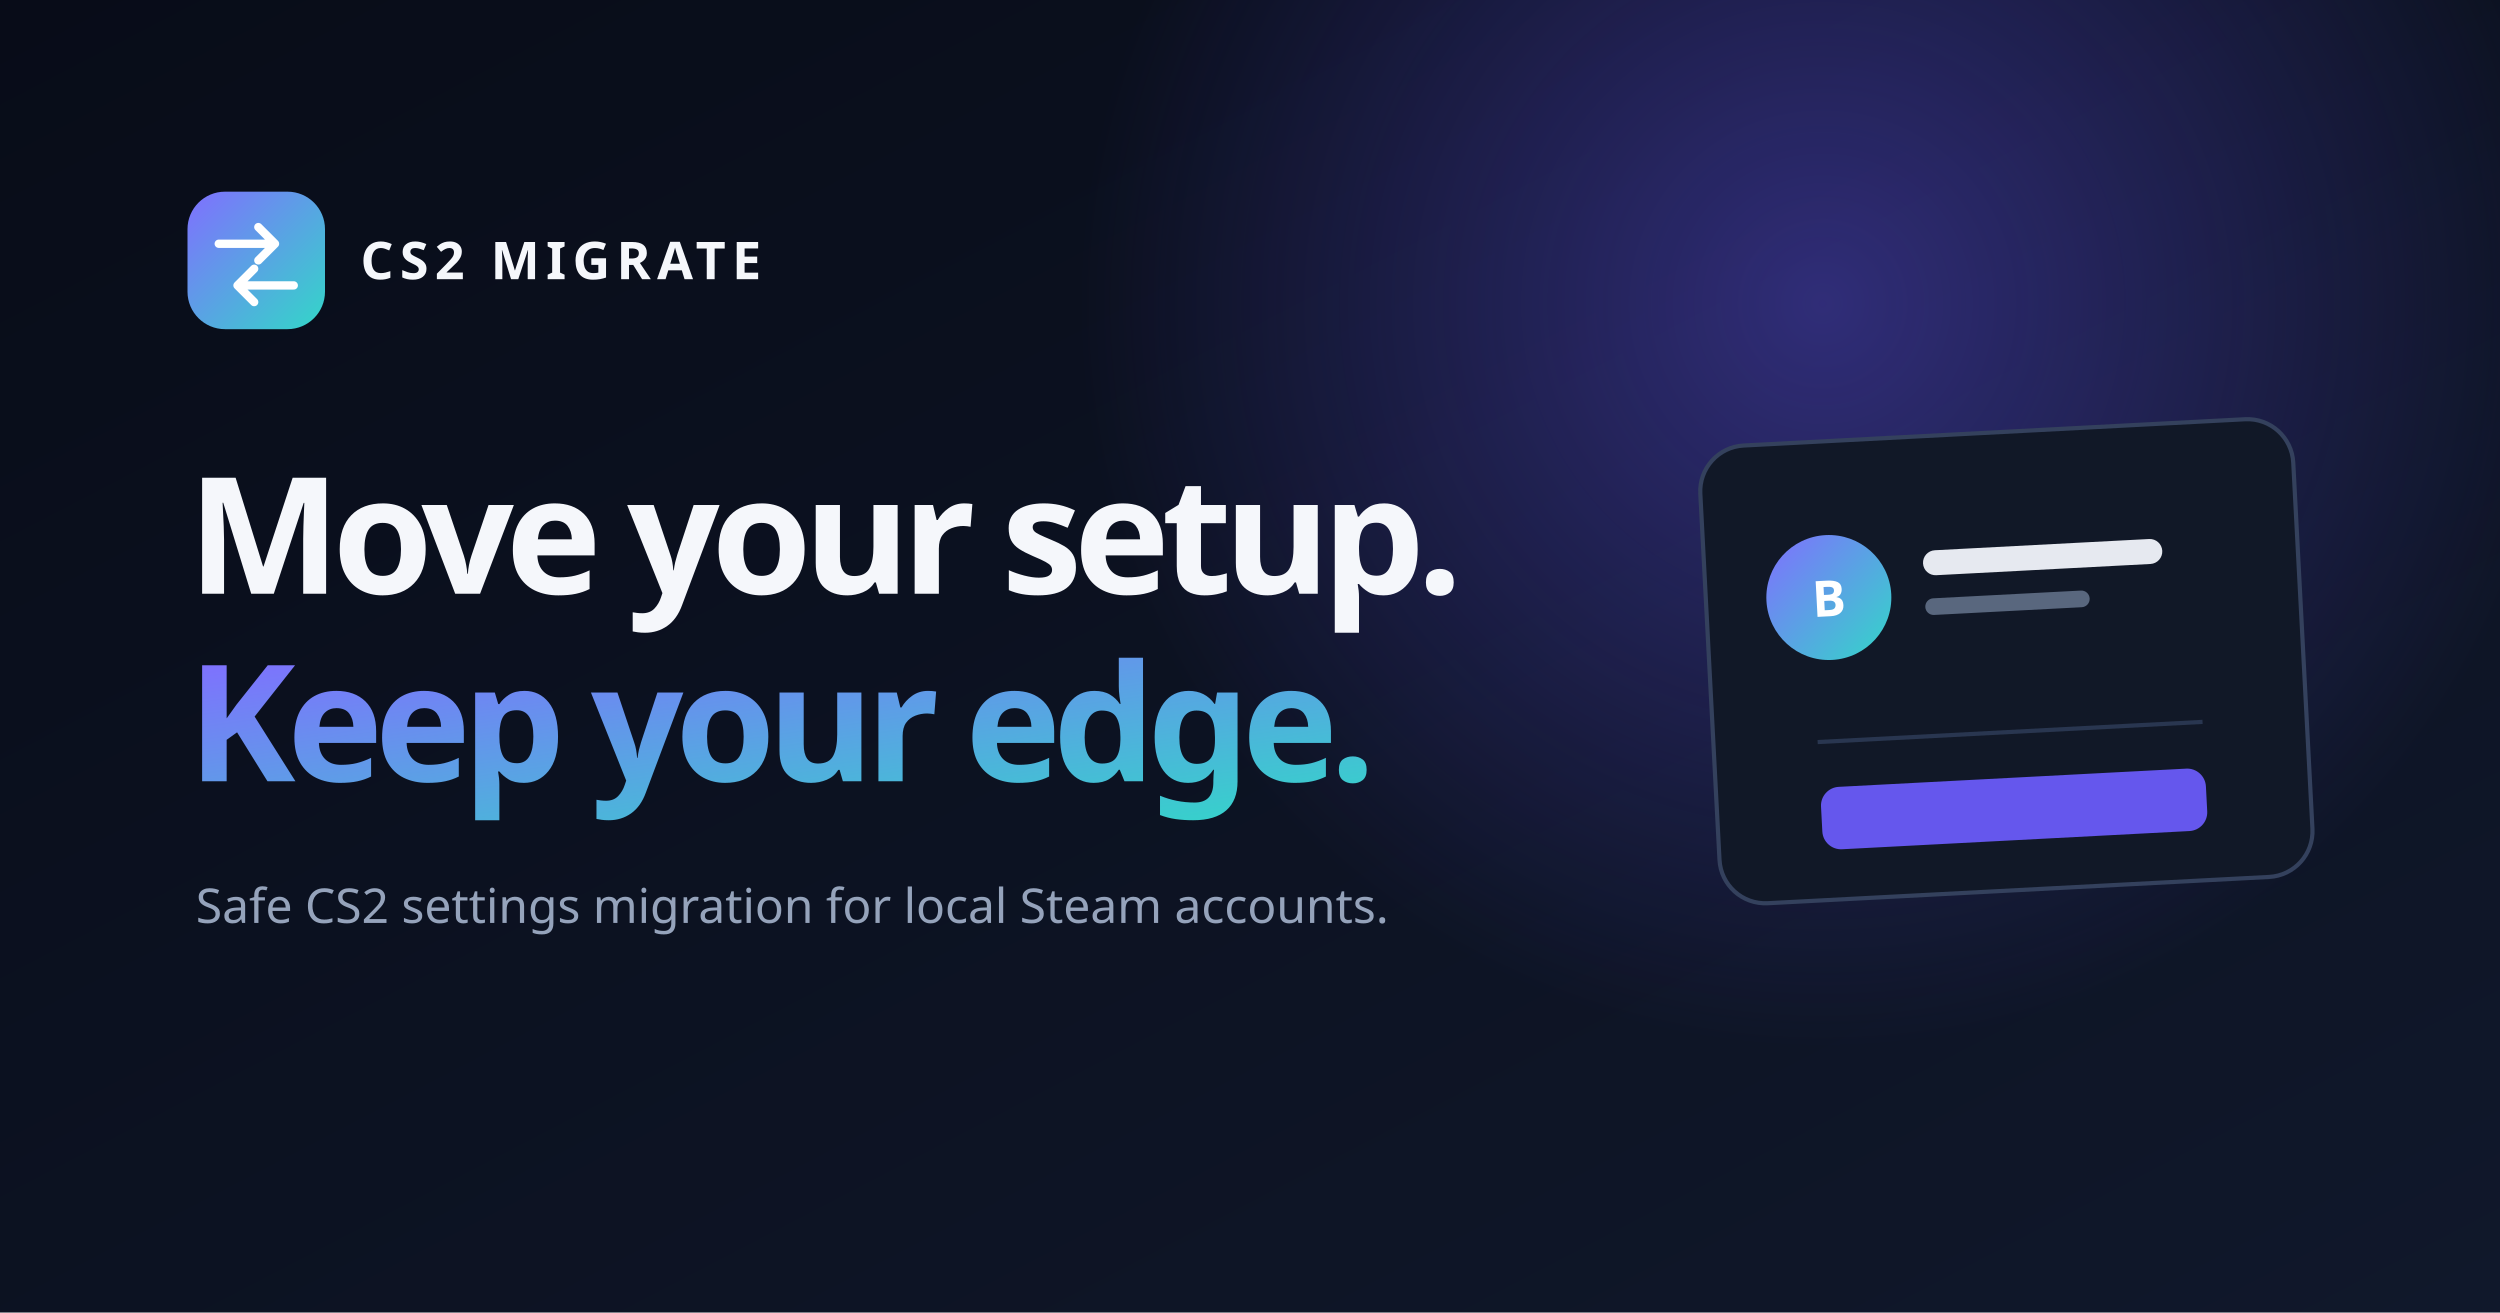
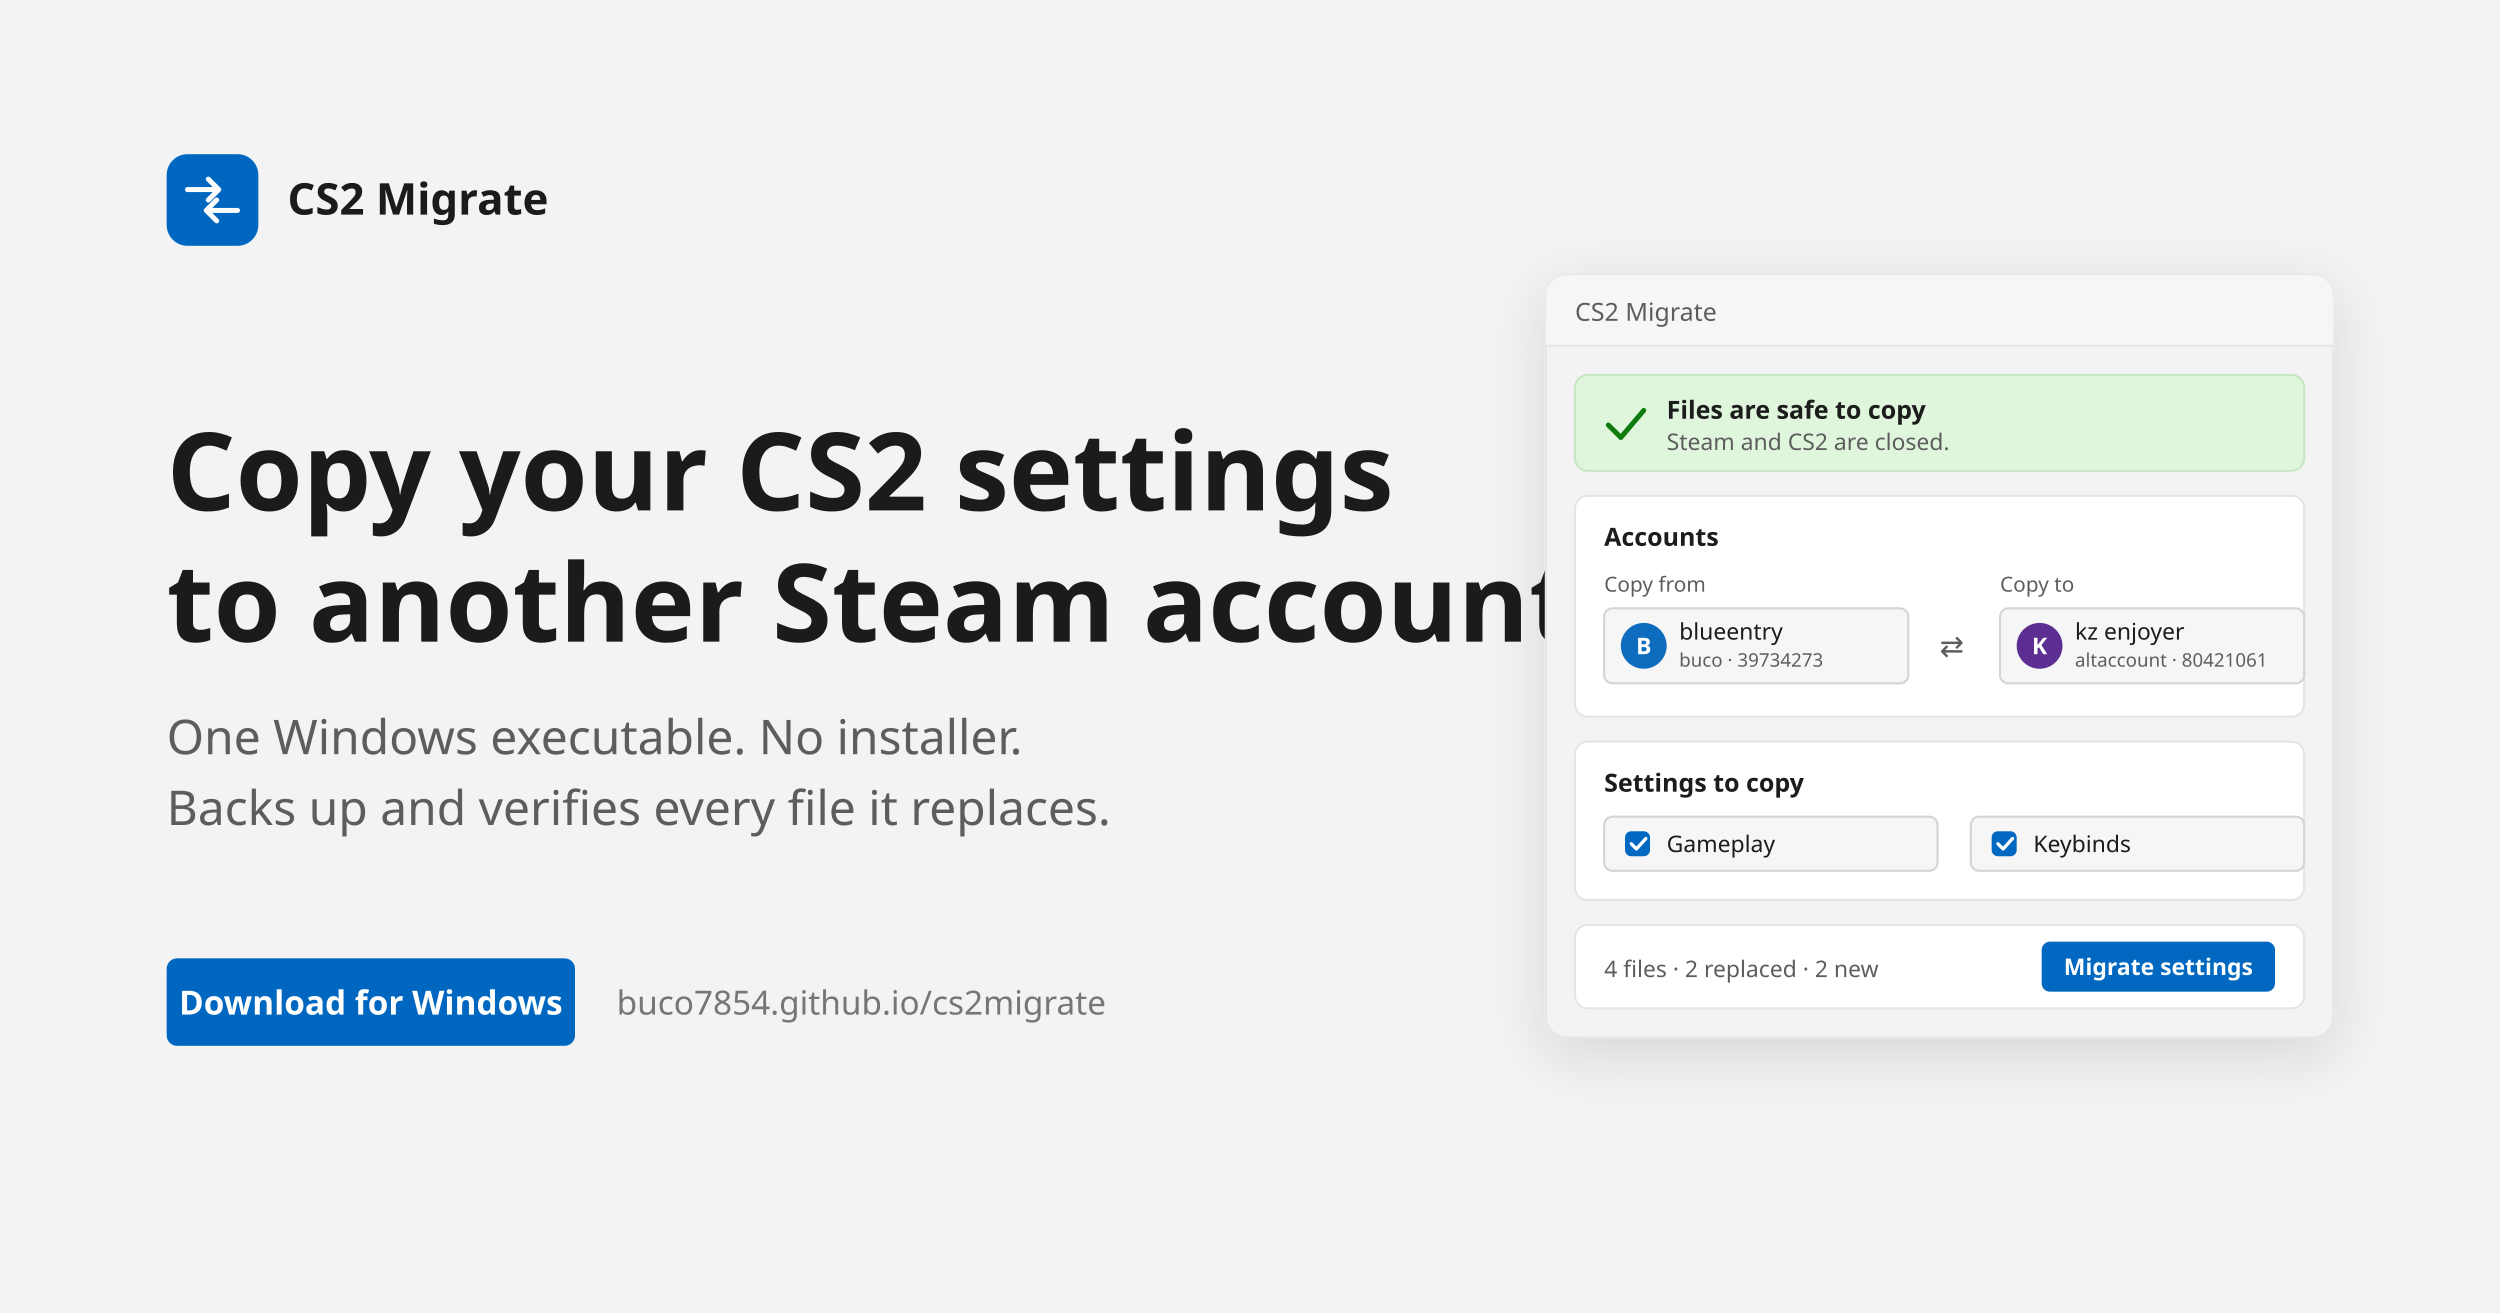
<svg xmlns="http://www.w3.org/2000/svg" viewBox="0 0 1200 630" role="img" aria-labelledby="title description">
  <defs>
-     <linearGradient id="bg" x1="0" y1="0" x2="1" y2="1">
-       <stop stop-color="#080c18" />
-       <stop offset="1" stop-color="#10182b" />
-     </linearGradient>
-     <linearGradient id="accent" x1="0" y1="0" x2="1" y2="1">
-       <stop stop-color="#806fff" />
-       <stop offset="1" stop-color="#32d7c8" />
-     </linearGradient>
-     <radialGradient id="glow">
-       <stop stop-color="#6252f0" stop-opacity=".42" />
-       <stop offset="1" stop-color="#6252f0" stop-opacity="0" />
-     </radialGradient>
+     <filter id="cardShadow" x="-20%" y="-20%" width="140%" height="140%">
+       <feDropShadow dx="0" dy="8" stdDeviation="14" flood-color="#000" flood-opacity="0.12" />
+     </filter>
+     <style>
+       .h { font-family: "Segoe UI Variable Display", "Segoe UI", system-ui, sans-serif; font-weight: 600; }
+       .b { font-family: "Segoe UI Variable Text", "Segoe UI", system-ui, sans-serif; }
+     </style>
  </defs>
-   <rect width="1200" height="630" fill="url(#bg)" />
-   <circle cx="875" cy="145" r="360" fill="url(#glow)" />
-   <g transform="translate(90 92)">
-     <rect width="66" height="66" rx="18" fill="url(#accent)" />
-     <path d="M15 25h27m-8-8 8 8-8 8m17 12H24m8-8-8 8 8 8" fill="none" stroke="#fff" stroke-width="4" stroke-linecap="round" stroke-linejoin="round" />
-     <text x="83" y="42" fill="#f5f7fb" font-family="Segoe UI, sans-serif" font-size="25" font-weight="800" letter-spacing="3">CS2 MIGRATE</text>
+   <rect width="1200" height="630" fill="#f3f3f3" />
+   <g transform="translate(80 74)">
+     <rect width="44" height="44" rx="10" fill="#0067c0" />
+     <path d="M10 17h15m-5-5 5 5-5 5M34 27H19m5-5-5 5 5 5" fill="none" stroke="#fff" stroke-width="2.4" stroke-linecap="round" stroke-linejoin="round" />
+     <text x="58" y="29" class="h" font-size="21" fill="#1b1b1b">CS2 Migrate</text>
  </g>
-   <text x="90" y="285" fill="#f5f7fb" font-family="Segoe UI, sans-serif" font-size="78" font-weight="750" letter-spacing="-4">Move your setup.</text>
-   <text x="90" y="375" fill="url(#accent)" font-family="Segoe UI, sans-serif" font-size="78" font-weight="750" letter-spacing="-4">Keep your edge.</text>
-   <text x="94" y="443" fill="#95a3bb" font-family="Segoe UI, sans-serif" font-size="23">Safe CS2 settings migration for local Steam accounts.</text>
-   <g transform="translate(815 215) rotate(-3)">
-     <rect width="285" height="220" rx="22" fill="#111827" stroke="#34415d" stroke-width="2" />
-     <circle cx="59" cy="75" r="30" fill="url(#accent)" />
-     <text x="59" y="84" text-anchor="middle" fill="white" font-family="Segoe UI, sans-serif" font-size="24" font-weight="800">B</text>
-     <rect x="105" y="55" width="115" height="12" rx="6" fill="#e6e9f0" />
-     <rect x="105" y="78" width="79" height="8" rx="4" fill="#59677e" />
-     <path d="M50 144h185" stroke="#293650" stroke-width="2" />
-     <rect x="50" y="166" width="185" height="30" rx="9" fill="#6557ed" />
+   <text x="80" y="245" class="h" font-size="52" fill="#1b1b1b">Copy your CS2 settings</text>
+   <text x="80" y="308" class="h" font-size="52" fill="#1b1b1b">to another Steam account</text>
+   <text x="80" y="362" class="b" font-size="23" fill="#5d5d5d">One Windows executable. No installer.</text>
+   <text x="80" y="396" class="b" font-size="23" fill="#5d5d5d">Backs up and verifies every file it replaces.</text>
+   <g transform="translate(80 460)">
+     <rect width="196" height="42" rx="5" fill="#0067c0" />
+     <text x="98" y="27" class="b" font-size="16" font-weight="600" fill="#fff" text-anchor="middle">Download for Windows</text>
+     <text x="216" y="27" class="b" font-size="16" fill="#767676">buco7854.github.io/cs2migrate</text>
+   </g>
+   <g transform="translate(742 132)" filter="url(#cardShadow)">
+     <rect width="378" height="366" rx="10" fill="#f3f3f3" stroke="#e5e5e5" />
+     <rect width="378" height="34" rx="10" fill="#f6f6f6" />
+     <rect y="24" width="378" height="10" fill="#f6f6f6" />
+     <path d="M0 34h378" stroke="#e5e5e5" />
+     <text x="14" y="22" class="b" font-size="12" fill="#5d5d5d">CS2 Migrate</text>
+     <g transform="translate(14 48)">
+       <rect width="350" height="46" rx="6" fill="#dff6dd" stroke="#c6e6c4" />
+       <path d="M16 24l6 6 11-13" fill="none" stroke="#0f7b0f" stroke-width="2.4" stroke-linecap="round" stroke-linejoin="round" />
+       <text x="44" y="21" class="b" font-size="12" font-weight="600" fill="#1b1b1b">Files are safe to copy</text>
+       <text x="44" y="36" class="b" font-size="11" fill="#5d5d5d">Steam and CS2 are closed.</text>
+     </g>
+     <g transform="translate(14 106)">
+       <rect width="350" height="106" rx="6" fill="#fff" stroke="#e5e5e5" />
+       <text x="14" y="24" class="b" font-size="12" font-weight="600" fill="#1b1b1b">Accounts</text>
+       <text x="14" y="46" class="b" font-size="10" fill="#5d5d5d">Copy from</text>
+       <rect x="14" y="54" width="146" height="36" rx="4" fill="#f6f6f6" stroke="#d4d4d4" />
+       <circle cx="33" cy="72" r="11" fill="#0f6cbd" />
+       <text x="33" y="76" class="b" font-size="11" font-weight="600" fill="#fff" text-anchor="middle">B</text>
+       <text x="50" y="69" class="b" font-size="11" fill="#1b1b1b">blueentry</text>
+       <text x="50" y="82" class="b" font-size="9" fill="#5d5d5d">buco · 39734273</text>
+       <text x="175" y="77" class="b" font-size="14" fill="#5d5d5d">⇄</text>
+       <text x="204" y="46" class="b" font-size="10" fill="#5d5d5d">Copy to</text>
+       <rect x="204" y="54" width="146" height="36" rx="4" fill="#f6f6f6" stroke="#d4d4d4" />
+       <circle cx="223" cy="72" r="11" fill="#5c2e91" />
+       <text x="223" y="76" class="b" font-size="11" font-weight="600" fill="#fff" text-anchor="middle">K</text>
+       <text x="240" y="69" class="b" font-size="11" fill="#1b1b1b">kz enjoyer</text>
+       <text x="240" y="82" class="b" font-size="9" fill="#5d5d5d">altaccount · 80421061</text>
+     </g>
+     <g transform="translate(14 224)">
+       <rect width="350" height="76" rx="6" fill="#fff" stroke="#e5e5e5" />
+       <text x="14" y="24" class="b" font-size="12" font-weight="600" fill="#1b1b1b">Settings to copy</text>
+       <g>
+         <rect x="14" y="36" width="160" height="26" rx="4" fill="#f6f6f6" stroke="#d4d4d4" />
+         <rect x="24" y="43" width="12" height="12" rx="3" fill="#0067c0" />
+         <path d="M27 49l2.5 2.5L34 46.5" fill="none" stroke="#fff" stroke-width="1.6" stroke-linecap="round" stroke-linejoin="round" />
+         <text x="44" y="53" class="b" font-size="11" fill="#1b1b1b">Gameplay</text>
+       </g>
+       <g>
+         <rect x="190" y="36" width="160" height="26" rx="4" fill="#f6f6f6" stroke="#d4d4d4" />
+         <rect x="200" y="43" width="12" height="12" rx="3" fill="#0067c0" />
+         <path d="M203 49l2.5 2.5 4.5-5" fill="none" stroke="#fff" stroke-width="1.6" stroke-linecap="round" stroke-linejoin="round" />
+         <text x="220" y="53" class="b" font-size="11" fill="#1b1b1b">Keybinds</text>
+       </g>
+     </g>
+     <g transform="translate(14 312)">
+       <rect width="350" height="40" rx="6" fill="#fff" stroke="#e5e5e5" />
+       <text x="14" y="25" class="b" font-size="11" fill="#5d5d5d">4 files · 2 replaced · 2 new</text>
+       <rect x="224" y="8" width="112" height="24" rx="4" fill="#0067c0" />
+       <text x="280" y="24" class="b" font-size="11" font-weight="600" fill="#fff" text-anchor="middle">Migrate settings</text>
+     </g>
  </g>
</svg>
